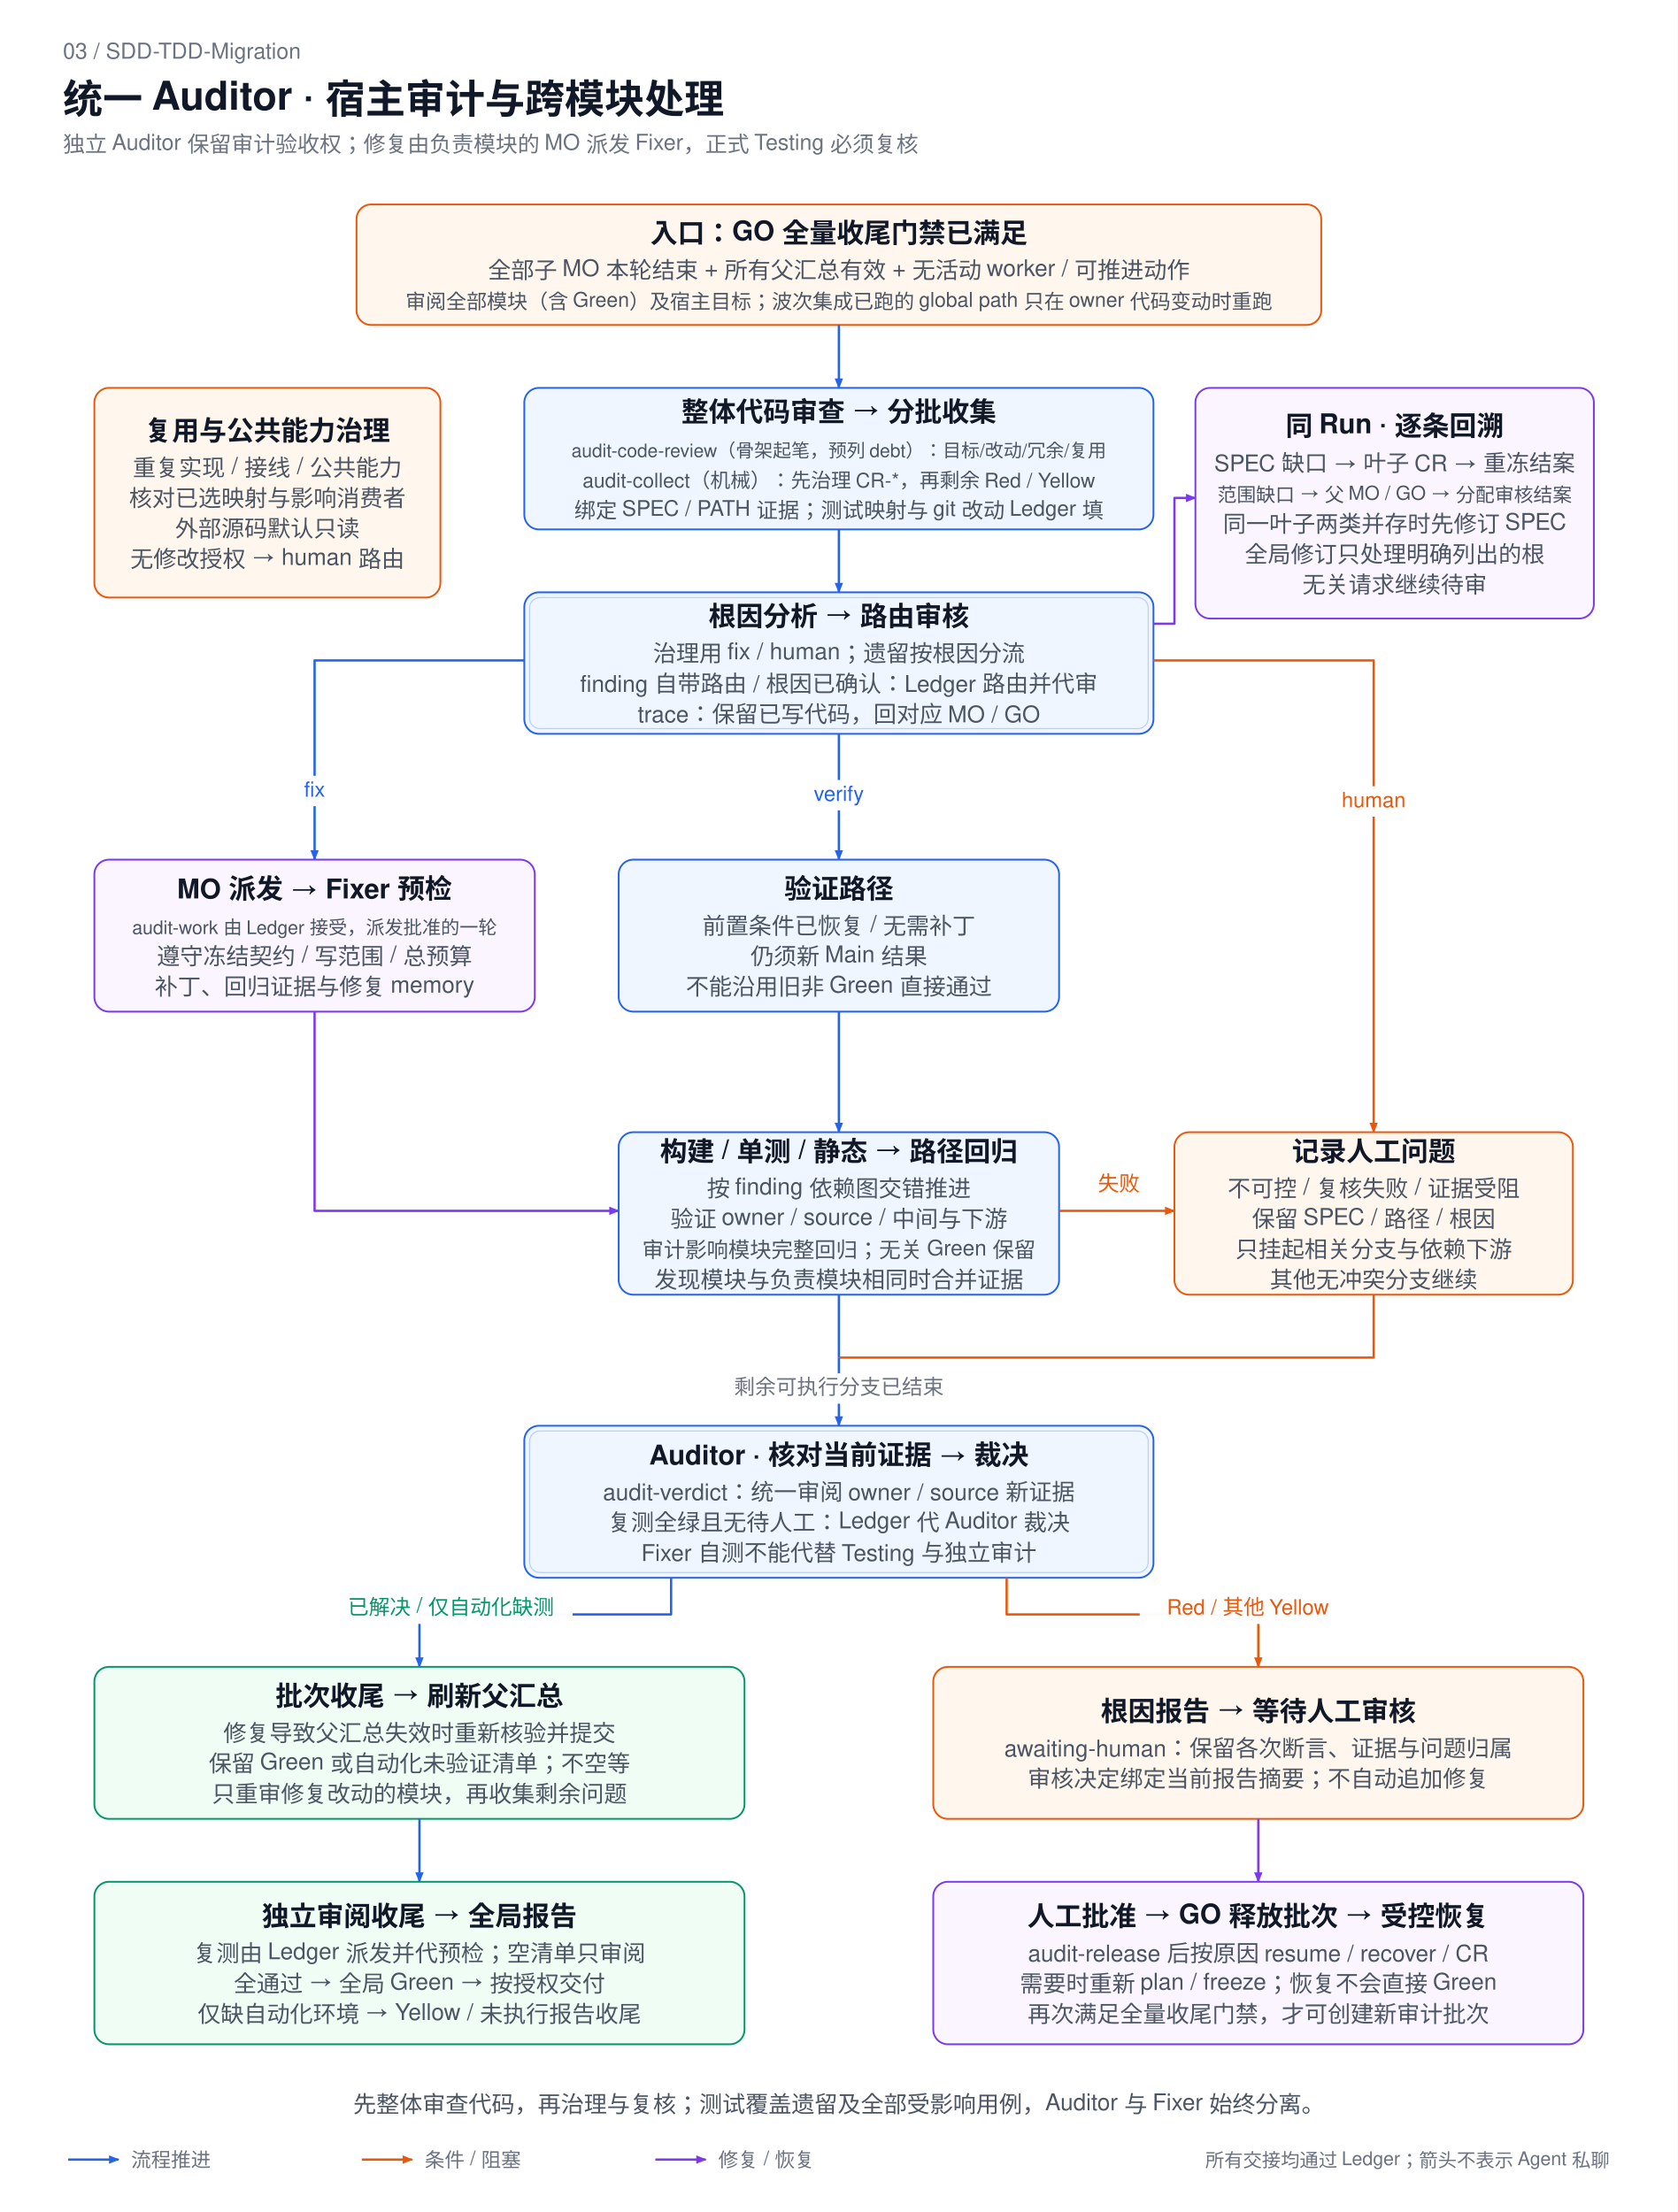
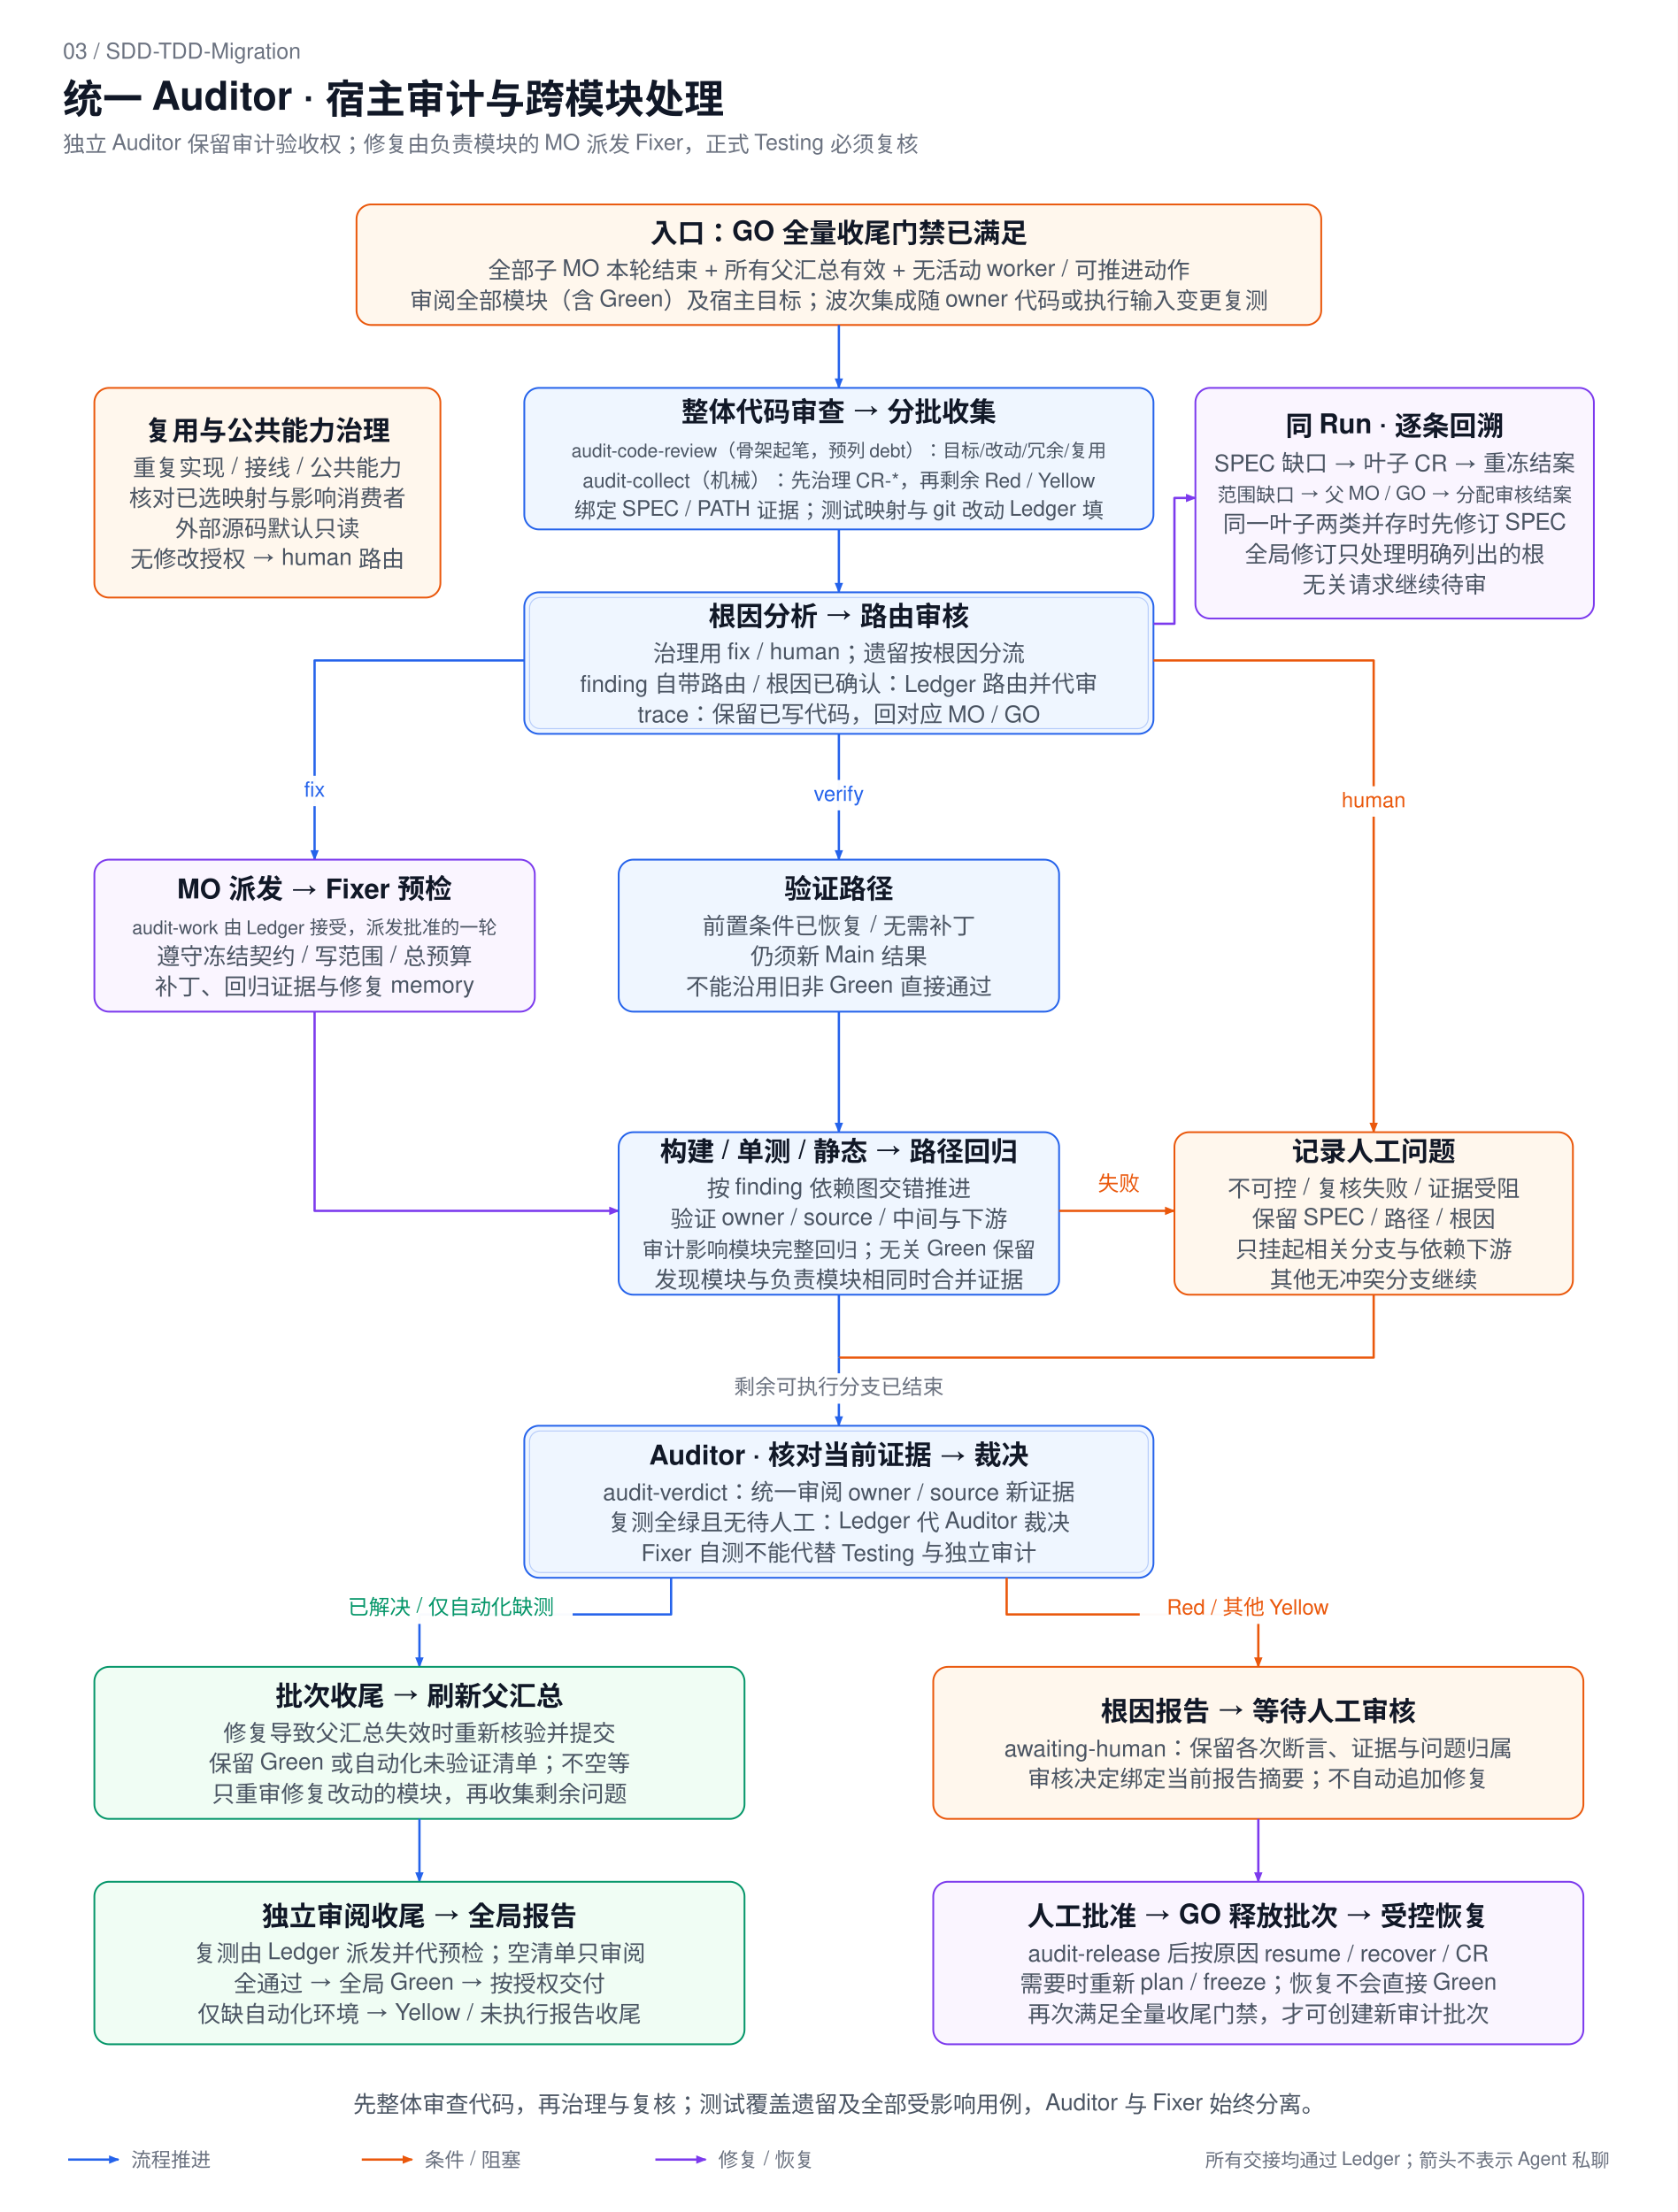
<svg xmlns="http://www.w3.org/2000/svg" width="1600" height="2110" viewBox="0 0 1600 2110" role="img" aria-labelledby="title desc">
  <style>text {font-family: "Helvetica Neue", Helvetica, Arial, "PingFang SC", "Microsoft YaHei", sans-serif;}</style>
  <defs>
    <marker id="arrow-blue" markerWidth="10" markerHeight="8" refX="9" refY="4" orient="auto" markerUnits="userSpaceOnUse">
      <path d="M0,0 L10,4 L0,8 Z" fill="#2563eb" />
    </marker>
    <marker id="arrow-orange" markerWidth="10" markerHeight="8" refX="9" refY="4" orient="auto" markerUnits="userSpaceOnUse">
      <path d="M0,0 L10,4 L0,8 Z" fill="#ea580c" />
    </marker>
    <marker id="arrow-green" markerWidth="10" markerHeight="8" refX="9" refY="4" orient="auto" markerUnits="userSpaceOnUse">
      <path d="M0,0 L10,4 L0,8 Z" fill="#059669" />
    </marker>
    <marker id="arrow-purple" markerWidth="10" markerHeight="8" refX="9" refY="4" orient="auto" markerUnits="userSpaceOnUse">
      <path d="M0,0 L10,4 L0,8 Z" fill="#7c3aed" />
    </marker>
    <marker id="arrow-gray" markerWidth="10" markerHeight="8" refX="9" refY="4" orient="auto" markerUnits="userSpaceOnUse">
      <path d="M0,0 L10,4 L0,8 Z" fill="#6b7280" />
    </marker>
  </defs>
  <rect width="1600" height="2110" fill="white" />
  <text x="60" y="56" font-size="21.00" fill="#6b7280" text-anchor="start" font-weight="400">03  /  SDD-TDD-Migration</text>
  <text x="60" y="108" font-size="38.00" fill="#111827" text-anchor="start" font-weight="700">统一 Auditor · 宿主审计与跨模块处理</text>
  <text x="60" y="145" font-size="21.00" fill="#6b7280" text-anchor="start" font-weight="400">独立 Auditor 保留审计验收权；修复由负责模块的 MO 派发 Fixer，正式 Testing 必须复核</text>
  <rect x="340" y="195" width="920" height="115" rx="14" fill="#fff7ed" stroke="#ea580c" stroke-width="1.7" />
  <text x="800.0" y="231.5" font-size="26.00" fill="#111827" text-anchor="middle" font-weight="650">入口：GO 全量收尾门禁已满足</text>
  <text x="800.0" y="265.5" font-size="22.00" fill="#4b5563" text-anchor="middle" font-weight="400">全部子 MO 本轮结束 + 所有父汇总有效 + 无活动 worker / 可推进动作</text>
-   <text x="800.0" y="294.5" font-size="19.42" fill="#4b5563" text-anchor="middle" font-weight="400">审阅全部模块（含 Green）及宿主目标；波次集成已跑的 global path 只在 owner 代码变动时重跑</text>
+   <text x="800.0" y="294.5" font-size="22.00" fill="#4b5563" text-anchor="middle" font-weight="400">审阅全部模块（含 Green）及宿主目标；波次集成随 owner 代码或执行输入变更复测</text>
  <path d="M800,310 L800,370" fill="none" stroke="#2563eb" stroke-width="2.2" stroke-linejoin="round" marker-end="url(#arrow-blue)" />
  <rect x="500" y="370" width="600" height="135" rx="14" fill="#eff6ff" stroke="#2563eb" stroke-width="1.7" />
  <text x="800.0" y="402.0" font-size="26.00" fill="#111827" text-anchor="middle" font-weight="650">整体代码审查 → 分批收集</text>
  <text x="800.0" y="436.0" font-size="17.67" fill="#4b5563" text-anchor="middle" font-weight="400">audit-code-review（骨架起笔，预列 debt）：目标/改动/冗余/复用</text>
  <text x="800.0" y="465.0" font-size="19.21" fill="#4b5563" text-anchor="middle" font-weight="400">audit-collect（机械）：先治理 CR-*，再剩余 Red / Yellow</text>
  <text x="800.0" y="494.0" font-size="20.49" fill="#4b5563" text-anchor="middle" font-weight="400">绑定 SPEC / PATH 证据；测试映射与 git 改动 Ledger 填</text>
  <path d="M800,505 L800,565" fill="none" stroke="#2563eb" stroke-width="2.2" stroke-linejoin="round" marker-end="url(#arrow-blue)" />
  <rect x="500" y="565" width="600" height="135" rx="14" fill="#eff6ff" stroke="#2563eb" stroke-width="1.7" />
  <rect x="505" y="570" width="590" height="125" rx="10" fill="none" stroke="#2563eb" stroke-opacity="0.28" />
  <text x="800.0" y="597.0" font-size="26.00" fill="#111827" text-anchor="middle" font-weight="650">根因分析 → 路由审核</text>
  <text x="800.0" y="631.0" font-size="22.00" fill="#4b5563" text-anchor="middle" font-weight="400">治理用 fix / human；遗留按根因分流</text>
  <text x="800.0" y="660.0" font-size="22.00" fill="#4b5563" text-anchor="middle" font-weight="400">finding 自带路由 / 根因已确认：Ledger 路由并代审</text>
  <text x="800.0" y="689.0" font-size="22.00" fill="#4b5563" text-anchor="middle" font-weight="400">trace：保留已写代码，回对应 MO / GO</text>
  <rect x="1140" y="370" width="380" height="220" rx="14" fill="#faf5ff" stroke="#7c3aed" stroke-width="1.7" />
  <text x="1330.0" y="415.5" font-size="26.00" fill="#111827" text-anchor="middle" font-weight="650">同 Run · 逐条回溯</text>
  <text x="1330.0" y="449.5" font-size="21.90" fill="#4b5563" text-anchor="middle" font-weight="400">SPEC 缺口 → 叶子 CR → 重冻结案</text>
  <text x="1330.0" y="478.5" font-size="18.44" fill="#4b5563" text-anchor="middle" font-weight="400">范围缺口 → 父 MO / GO → 分配审核结案</text>
  <text x="1330.0" y="507.5" font-size="22.00" fill="#4b5563" text-anchor="middle" font-weight="400">同一叶子两类并存时先修订 SPEC</text>
  <text x="1330.0" y="536.5" font-size="22.00" fill="#4b5563" text-anchor="middle" font-weight="400">全局修订只处理明确列出的根</text>
  <text x="1330.0" y="565.5" font-size="22.00" fill="#4b5563" text-anchor="middle" font-weight="400">无关请求继续待审</text>
  <path d="M1100,595 L1120,595 L1120,475 L1140,475" fill="none" stroke="#7c3aed" stroke-width="2.2" stroke-linejoin="round" marker-end="url(#arrow-purple)" />
  <rect x="90" y="370" width="330" height="200" rx="14" fill="#fff7ed" stroke="#ea580c" stroke-width="1.7" />
  <text x="255.0" y="420.0" font-size="26.00" fill="#111827" text-anchor="middle" font-weight="650">复用与公共能力治理</text>
  <text x="255.0" y="454.0" font-size="22.00" fill="#4b5563" text-anchor="middle" font-weight="400">重复实现 / 接线 / 公共能力</text>
  <text x="255.0" y="483.0" font-size="22.00" fill="#4b5563" text-anchor="middle" font-weight="400">核对已选映射与影响消费者</text>
  <text x="255.0" y="512.0" font-size="22.00" fill="#4b5563" text-anchor="middle" font-weight="400">外部源码默认只读</text>
  <text x="255.0" y="541.0" font-size="22.00" fill="#4b5563" text-anchor="middle" font-weight="400">无修改授权 → human 路由</text>
  <path d="M500,630 L300,630 L300,820" fill="none" stroke="#2563eb" stroke-width="2.2" stroke-linejoin="round" marker-end="url(#arrow-blue)" />
  <rect x="273.9" y="740" width="52.2" height="29" rx="4" fill="white" opacity="0.97" />
  <text x="300" y="760" font-size="20.00" fill="#2563eb" text-anchor="middle" font-weight="400">fix</text>
  <path d="M800,700 L800,820" fill="none" stroke="#2563eb" stroke-width="2.2" stroke-linejoin="round" marker-end="url(#arrow-blue)" />
  <rect x="756.8" y="744" width="86.4" height="29" rx="4" fill="white" opacity="0.97" />
  <text x="800" y="764" font-size="20.00" fill="#2563eb" text-anchor="middle" font-weight="400">verify</text>
  <path d="M1100,630 L1310,630 L1310,1080" fill="none" stroke="#ea580c" stroke-width="2.2" stroke-linejoin="round" marker-end="url(#arrow-orange)" />
  <rect x="1272.5" y="750" width="75.0" height="29" rx="4" fill="white" opacity="0.97" />
  <text x="1310" y="770" font-size="20.00" fill="#ea580c" text-anchor="middle" font-weight="400">human</text>
  <rect x="90" y="820" width="420" height="145" rx="14" fill="#faf5ff" stroke="#7c3aed" stroke-width="1.7" />
  <text x="300.0" y="857.0" font-size="26.00" fill="#111827" text-anchor="middle" font-weight="650">MO 派发 → Fixer 预检</text>
  <text x="300.0" y="891.0" font-size="17.87" fill="#4b5563" text-anchor="middle" font-weight="400">audit-work 由 Ledger 接受，派发批准的一轮</text>
  <text x="300.0" y="920.0" font-size="22.00" fill="#4b5563" text-anchor="middle" font-weight="400">遵守冻结契约 / 写范围 / 总预算</text>
  <text x="300.0" y="949.0" font-size="22.00" fill="#4b5563" text-anchor="middle" font-weight="400">补丁、回归证据与修复 memory</text>
  <rect x="590" y="820" width="420" height="145" rx="14" fill="#eff6ff" stroke="#2563eb" stroke-width="1.7" />
  <text x="800.0" y="857.0" font-size="26.00" fill="#111827" text-anchor="middle" font-weight="650">验证路径</text>
  <text x="800.0" y="891.0" font-size="22.00" fill="#4b5563" text-anchor="middle" font-weight="400">前置条件已恢复 / 无需补丁</text>
  <text x="800.0" y="920.0" font-size="22.00" fill="#4b5563" text-anchor="middle" font-weight="400">仍须新 Main 结果</text>
  <text x="800.0" y="949.0" font-size="22.00" fill="#4b5563" text-anchor="middle" font-weight="400">不能沿用旧非 Green 直接通过</text>
  <path d="M300,965 L300,1155 L590,1155" fill="none" stroke="#7c3aed" stroke-width="2.2" stroke-linejoin="round" marker-end="url(#arrow-purple)" />
  <path d="M800,965 L800,1080" fill="none" stroke="#2563eb" stroke-width="2.2" stroke-linejoin="round" marker-end="url(#arrow-blue)" />
  <rect x="590" y="1080" width="420" height="155" rx="14" fill="#eff6ff" stroke="#2563eb" stroke-width="1.7" />
  <text x="800.0" y="1107.5" font-size="25.78" fill="#111827" text-anchor="middle" font-weight="650">构建 / 单测 / 静态 → 路径回归</text>
  <text x="800.0" y="1141.5" font-size="22.00" fill="#4b5563" text-anchor="middle" font-weight="400">按 finding 依赖图交错推进</text>
  <text x="800.0" y="1170.5" font-size="22.00" fill="#4b5563" text-anchor="middle" font-weight="400">验证 owner / source / 中间与下游</text>
  <text x="800.0" y="1199.5" font-size="20.54" fill="#4b5563" text-anchor="middle" font-weight="400">审计影响模块完整回归；无关 Green 保留</text>
  <text x="800.0" y="1228.5" font-size="22.00" fill="#4b5563" text-anchor="middle" font-weight="400">发现模块与负责模块相同时合并证据</text>
  <path d="M1010,1155 L1120,1155" fill="none" stroke="#ea580c" stroke-width="2.2" stroke-linejoin="round" marker-end="url(#arrow-orange)" />
  <rect x="1038.0" y="1116" width="58" height="29" rx="4" fill="white" opacity="0.97" />
  <text x="1067" y="1136" font-size="20.00" fill="#ea580c" text-anchor="middle" font-weight="400">失败</text>
  <rect x="1120" y="1080" width="380" height="155" rx="14" fill="#fff7ed" stroke="#ea580c" stroke-width="1.7" />
  <text x="1310.0" y="1107.5" font-size="26.00" fill="#111827" text-anchor="middle" font-weight="650">记录人工问题</text>
  <text x="1310.0" y="1141.5" font-size="22.00" fill="#4b5563" text-anchor="middle" font-weight="400">不可控 / 复核失败 / 证据受阻</text>
  <text x="1310.0" y="1170.5" font-size="22.00" fill="#4b5563" text-anchor="middle" font-weight="400">保留 SPEC / 路径 / 根因</text>
  <text x="1310.0" y="1199.5" font-size="22.00" fill="#4b5563" text-anchor="middle" font-weight="400">只挂起相关分支与依赖下游</text>
  <text x="1310.0" y="1228.5" font-size="22.00" fill="#4b5563" text-anchor="middle" font-weight="400">其他无冲突分支继续</text>
  <path d="M800,1235 L800,1295" fill="none" stroke="#2563eb" stroke-width="2.2" stroke-linejoin="round" />
  <path d="M1310,1235 L1310,1295 L800,1295" fill="none" stroke="#ea580c" stroke-width="2.2" stroke-linejoin="round" />
  <path d="M800,1295 L800,1360" fill="none" stroke="#2563eb" stroke-width="2.2" stroke-linejoin="round" marker-end="url(#arrow-blue)" />
  <rect x="691.0" y="1310" width="218" height="29" rx="4" fill="white" opacity="0.97" />
  <text x="800" y="1330" font-size="20.00" fill="#6b7280" text-anchor="middle" font-weight="400">剩余可执行分支已结束</text>
  <rect x="500" y="1360" width="600" height="145" rx="14" fill="#eff6ff" stroke="#2563eb" stroke-width="1.7" />
  <rect x="505" y="1365" width="590" height="135" rx="10" fill="none" stroke="#2563eb" stroke-opacity="0.28" />
  <text x="800.0" y="1397.0" font-size="26.00" fill="#111827" text-anchor="middle" font-weight="650">Auditor · 核对当前证据 → 裁决</text>
  <text x="800.0" y="1431.0" font-size="22.00" fill="#4b5563" text-anchor="middle" font-weight="400">audit-verdict：统一审阅 owner / source 新证据</text>
  <text x="800.0" y="1460.0" font-size="22.00" fill="#4b5563" text-anchor="middle" font-weight="400">复测全绿且无待人工：Ledger 代 Auditor 裁决</text>
  <text x="800.0" y="1489.0" font-size="22.00" fill="#4b5563" text-anchor="middle" font-weight="400">Fixer 自测不能代替 Testing 与独立审计</text>
  <path d="M640,1505 L640,1540 L400,1540 L400,1590" fill="none" stroke="#2563eb" stroke-width="2.2" stroke-linejoin="round" marker-end="url(#arrow-blue)" />
  <rect x="313.9" y="1520" width="232.2" height="29" rx="4" fill="white" opacity="0.97" />
  <text x="430" y="1540" font-size="20.00" fill="#059669" text-anchor="middle" font-weight="400">已解决 / 仅自动化缺测</text>
  <path d="M960,1505 L960,1540 L1200,1540 L1200,1590" fill="none" stroke="#ea580c" stroke-width="2.2" stroke-linejoin="round" marker-end="url(#arrow-orange)" />
  <rect x="1086.9" y="1520" width="206.2" height="29" rx="4" fill="white" opacity="0.97" />
  <text x="1190" y="1540" font-size="20.00" fill="#ea580c" text-anchor="middle" font-weight="400">Red / 其他 Yellow</text>
  <rect x="90" y="1590" width="620" height="145" rx="14" fill="#f0fdf4" stroke="#059669" stroke-width="1.7" />
  <text x="400.0" y="1627.0" font-size="26.00" fill="#111827" text-anchor="middle" font-weight="650">批次收尾 → 刷新父汇总</text>
  <text x="400.0" y="1661.0" font-size="22.00" fill="#4b5563" text-anchor="middle" font-weight="400">修复导致父汇总失效时重新核验并提交</text>
  <text x="400.0" y="1690.0" font-size="22.00" fill="#4b5563" text-anchor="middle" font-weight="400">保留 Green 或自动化未验证清单；不空等</text>
  <text x="400.0" y="1719.0" font-size="22.00" fill="#4b5563" text-anchor="middle" font-weight="400">只重审修复改动的模块，再收集剩余问题</text>
  <rect x="890" y="1590" width="620" height="145" rx="14" fill="#fff7ed" stroke="#ea580c" stroke-width="1.7" />
  <text x="1200.0" y="1641.5" font-size="26.00" fill="#111827" text-anchor="middle" font-weight="650">根因报告 → 等待人工审核</text>
  <text x="1200.0" y="1675.5" font-size="22.00" fill="#4b5563" text-anchor="middle" font-weight="400">awaiting-human：保留各次断言、证据与问题归属</text>
  <text x="1200.0" y="1704.5" font-size="22.00" fill="#4b5563" text-anchor="middle" font-weight="400">审核决定绑定当前报告摘要；不自动追加修复</text>
  <path d="M400,1735 L400,1795" fill="none" stroke="#2563eb" stroke-width="2.2" stroke-linejoin="round" marker-end="url(#arrow-blue)" />
  <rect x="90" y="1795" width="620" height="155" rx="14" fill="#f0fdf4" stroke="#059669" stroke-width="1.7" />
  <text x="400.0" y="1837.0" font-size="26.00" fill="#111827" text-anchor="middle" font-weight="650">独立审阅收尾 → 全局报告</text>
  <text x="400.0" y="1871.0" font-size="22.00" fill="#4b5563" text-anchor="middle" font-weight="400">复测由 Ledger 派发并代预检；空清单只审阅</text>
  <text x="400.0" y="1900.0" font-size="22.00" fill="#4b5563" text-anchor="middle" font-weight="400">全通过 → 全局 Green → 按授权交付</text>
  <text x="400.0" y="1929.0" font-size="22.00" fill="#4b5563" text-anchor="middle" font-weight="400">仅缺自动化环境 → Yellow / 未执行报告收尾</text>
  <path d="M1200,1735 L1200,1795" fill="none" stroke="#7c3aed" stroke-width="2.2" stroke-linejoin="round" marker-end="url(#arrow-purple)" />
  <rect x="890" y="1795" width="620" height="155" rx="14" fill="#faf5ff" stroke="#7c3aed" stroke-width="1.7" />
  <text x="1200.0" y="1837.0" font-size="26.00" fill="#111827" text-anchor="middle" font-weight="650">人工批准 → GO 释放批次 → 受控恢复</text>
  <text x="1200.0" y="1871.0" font-size="22.00" fill="#4b5563" text-anchor="middle" font-weight="400">audit-release 后按原因 resume / recover / CR</text>
  <text x="1200.0" y="1900.0" font-size="22.00" fill="#4b5563" text-anchor="middle" font-weight="400">需要时重新 plan / freeze；恢复不会直接 Green</text>
  <text x="1200.0" y="1929.0" font-size="22.00" fill="#4b5563" text-anchor="middle" font-weight="400">再次满足全量收尾门禁，才可创建新审计批次</text>
  <text x="800" y="2015" font-size="22.00" fill="#4b5563" text-anchor="middle" font-weight="400">先整体审查代码，再治理与复核；测试覆盖遗留及全部受影响用例，Auditor 与 Fixer 始终分离。</text>
  <path d="M65,2060 L113,2060" fill="none" stroke="#2563eb" stroke-width="2.2" stroke-linejoin="round" marker-end="url(#arrow-blue)" />
  <text x="125" y="2067" font-size="19.00" fill="#6b7280" text-anchor="start" font-weight="400">流程推进</text>
  <path d="M345,2060 L393,2060" fill="none" stroke="#ea580c" stroke-width="2.2" stroke-linejoin="round" marker-end="url(#arrow-orange)" />
  <text x="405" y="2067" font-size="19.00" fill="#6b7280" text-anchor="start" font-weight="400">条件 / 阻塞</text>
  <path d="M625,2060 L673,2060" fill="none" stroke="#7c3aed" stroke-width="2.2" stroke-linejoin="round" marker-end="url(#arrow-purple)" />
  <text x="685" y="2067" font-size="19.00" fill="#6b7280" text-anchor="start" font-weight="400">修复 / 恢复</text>
  <text x="1535" y="2067" font-size="18.00" fill="#6b7280" text-anchor="end" font-weight="400">所有交接均通过 Ledger；箭头不表示 Agent 私聊</text>
</svg>
